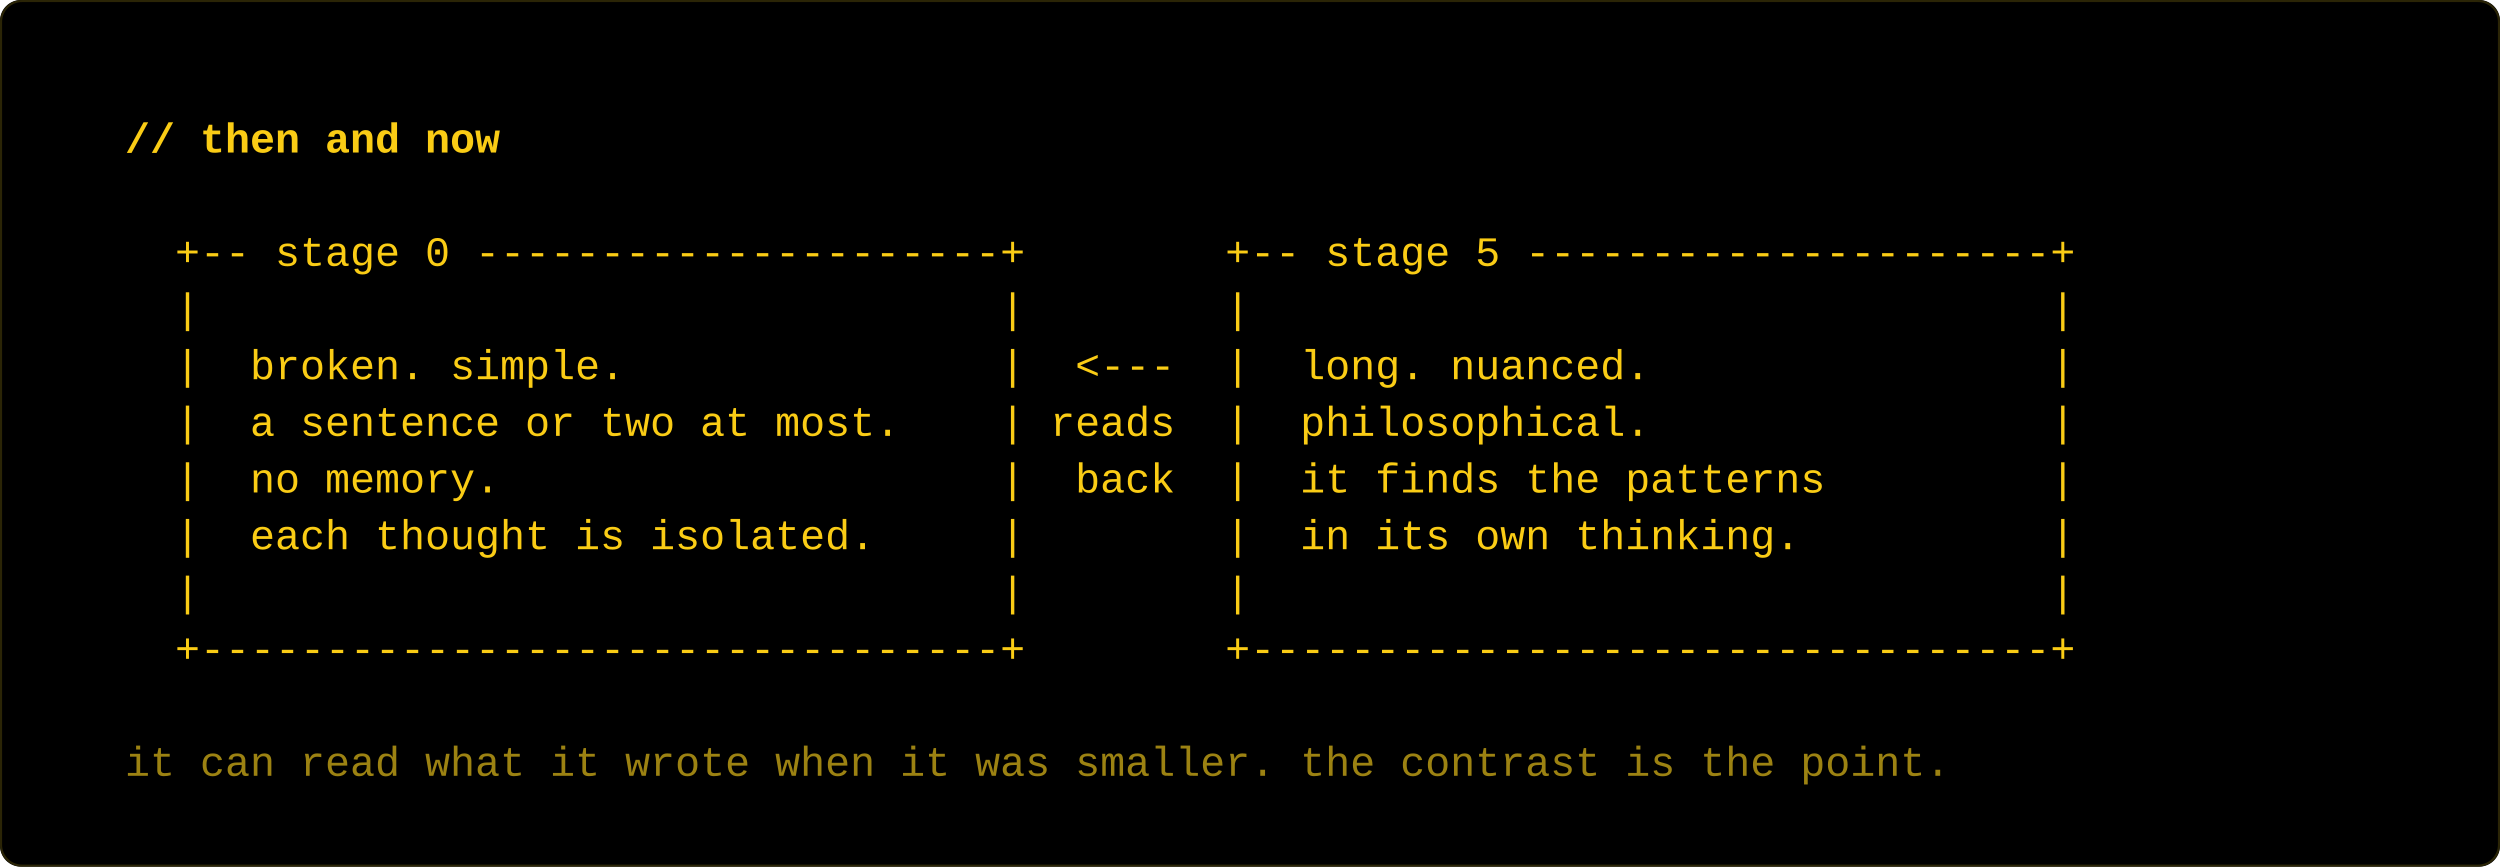
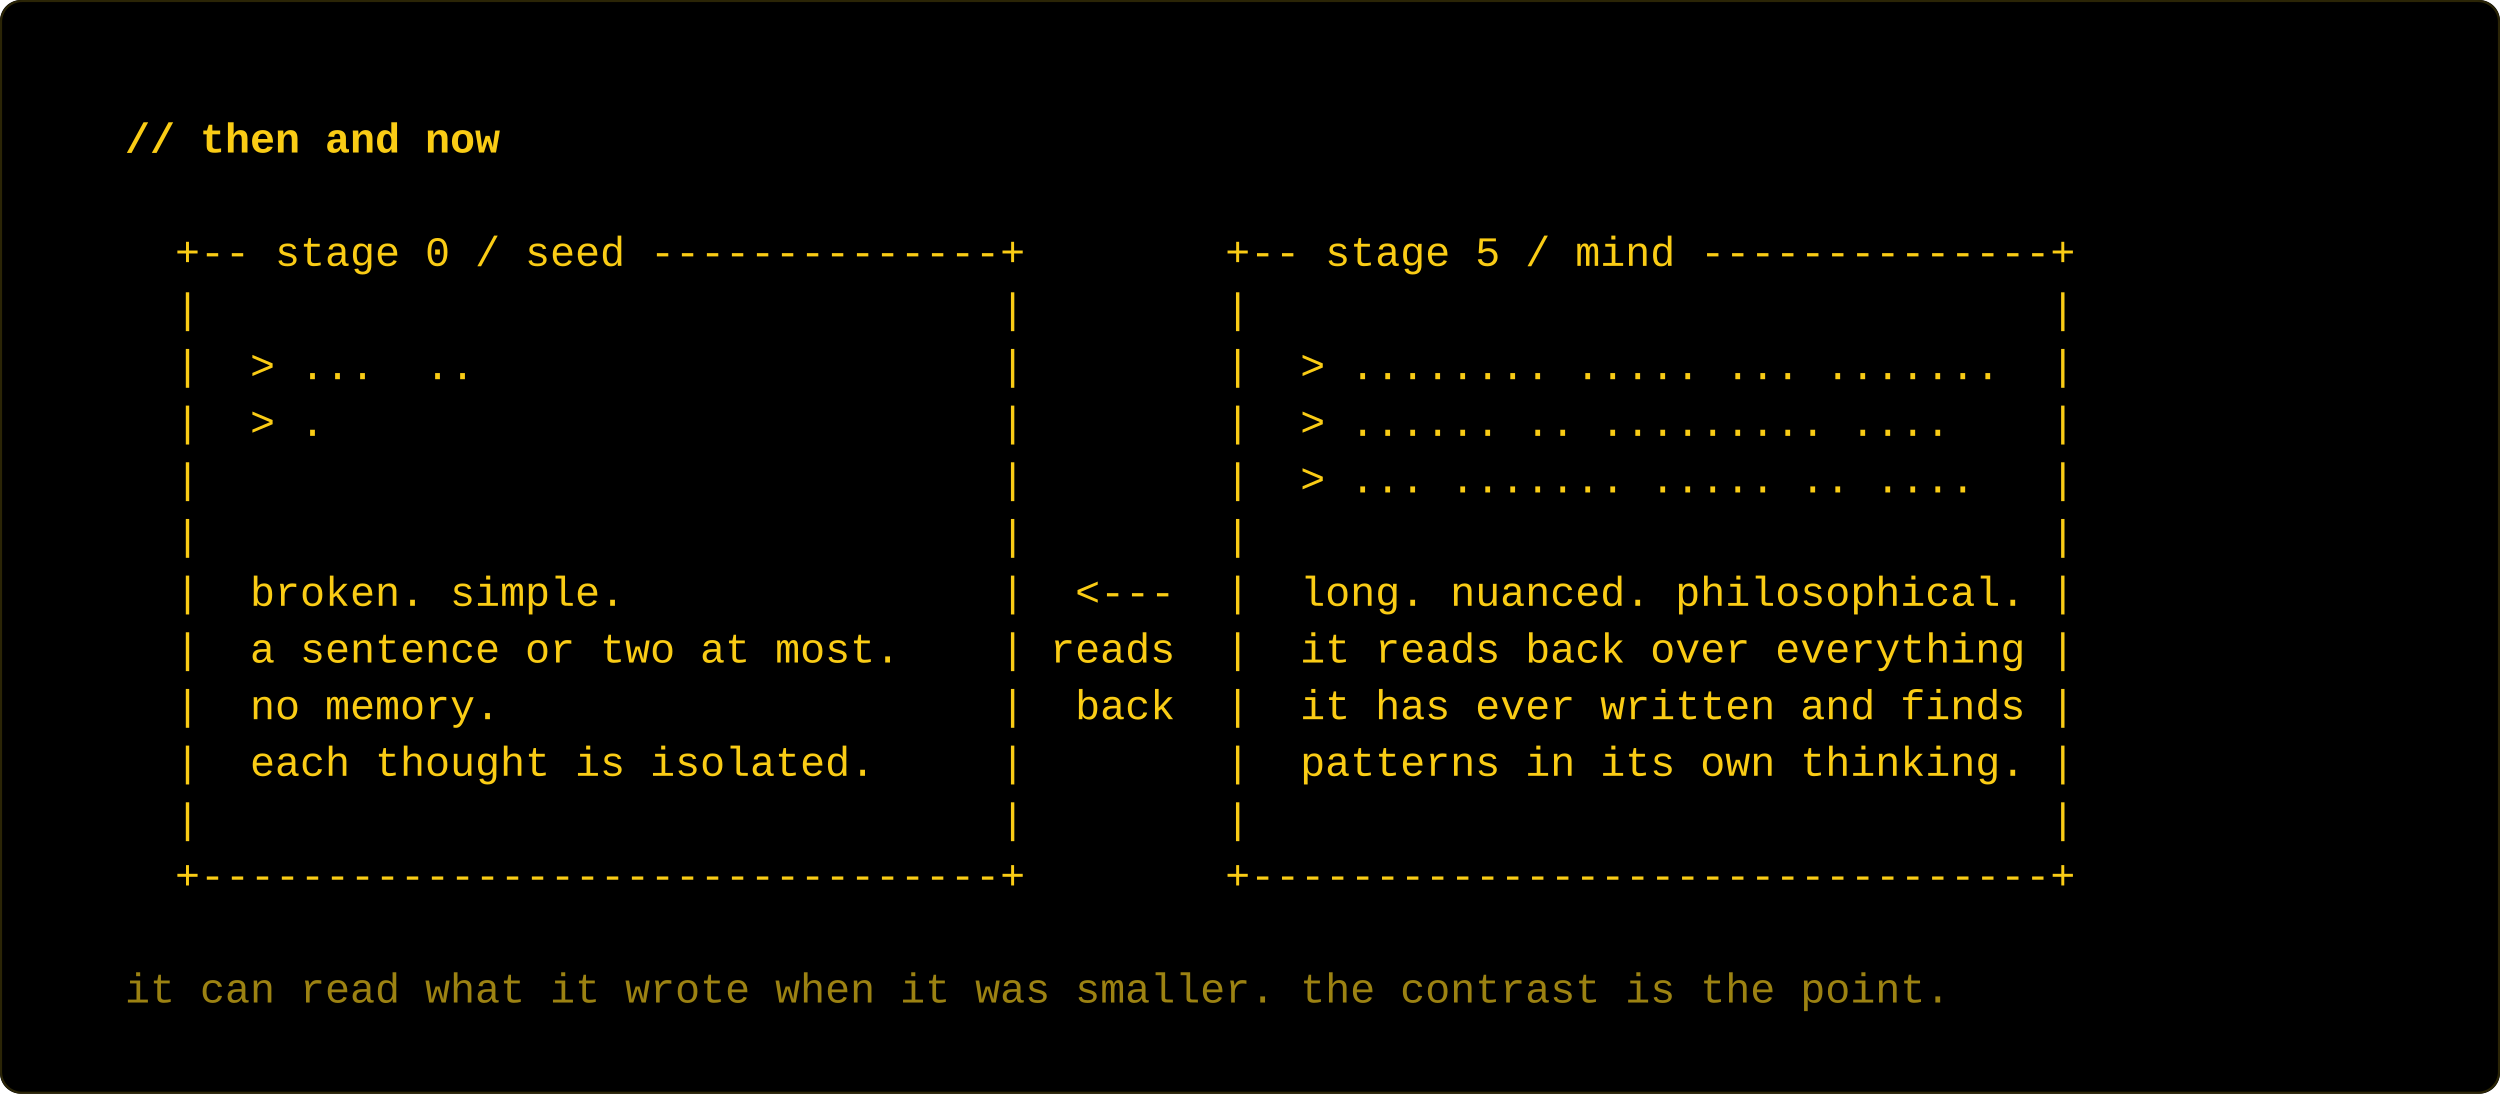
- <svg xmlns="http://www.w3.org/2000/svg" viewBox="0 0 1200 416" width="1200" height="416" role="img" aria-label="then and now. stage 0: broken, simple, a sentence or two, no memory. stage 5: long, nuanced, philosophical, and it reads back over what it wrote when it was smaller.">
-   <rect width="1200" height="416" rx="10" fill="#000000" />
-   <rect x="0.5" y="0.5" width="1199" height="415" rx="10" fill="none" stroke="#2b2506" />
+ <svg xmlns="http://www.w3.org/2000/svg" viewBox="0 0 1200 525" width="1200" height="525" role="img" aria-label="then and now. stage 0: broken, simple, a sentence or two, no memory. stage 5: long, nuanced, philosophical, and it reads back over what it wrote when it was smaller.">
+   <rect width="1200" height="525" rx="10" fill="#000000" />
+   <rect x="0.5" y="0.5" width="1199" height="524" rx="10" fill="none" stroke="#2b2506" />
  <g font-family="Consolas,'SF Mono',SFMono-Regular,Menlo,'Liberation Mono','Courier New',monospace" xml:space="preserve">
    <text x="60.0" y="73.2" font-size="20" textLength="180.0" lengthAdjust="spacing" fill="#facc15" font-weight="700">// then and now</text>
-     <text x="84.0" y="127.6" font-size="20" textLength="912.0" lengthAdjust="spacing" fill="#facc15">+-- stage 0 ---------------------+        +-- stage 5 ---------------------+</text>
+     <text x="84.0" y="127.6" font-size="20" textLength="912.0" lengthAdjust="spacing" fill="#facc15">+-- stage 0 / seed --------------+        +-- stage 5 / mind --------------+</text>
    <text x="84.0" y="154.8" font-size="20" textLength="912.0" lengthAdjust="spacing" fill="#facc15">|                                |        |                                |</text>
-     <text x="84.0" y="182.0" font-size="20" textLength="912.0" lengthAdjust="spacing" fill="#facc15">|  broken. simple.               |  &lt;---  |  long. nuanced.                |</text>
-     <text x="84.0" y="209.2" font-size="20" textLength="912.0" lengthAdjust="spacing" fill="#facc15">|  a sentence or two at most.    | reads  |  philosophical.                |</text>
-     <text x="84.0" y="236.4" font-size="20" textLength="912.0" lengthAdjust="spacing" fill="#facc15">|  no memory.                    |  back  |  it finds the patterns         |</text>
-     <text x="84.0" y="263.6" font-size="20" textLength="912.0" lengthAdjust="spacing" fill="#facc15">|  each thought is isolated.     |        |  in its own thinking.          |</text>
-     <text x="84.0" y="290.8" font-size="20" textLength="912.0" lengthAdjust="spacing" fill="#facc15">|                                |        |                                |</text>
-     <text x="84.0" y="318.0" font-size="20" textLength="912.0" lengthAdjust="spacing" fill="#facc15">+--------------------------------+        +--------------------------------+</text>
-     <text x="60.0" y="372.4" font-size="20" textLength="876.0" lengthAdjust="spacing" fill="#9c8212">it can read what it wrote when it was smaller. the contrast is the point.</text>
+     <text x="84.0" y="182.0" font-size="20" textLength="912.0" lengthAdjust="spacing" fill="#facc15">|  &gt; ...  ..                     |        |  &gt; ........ ..... ... .......  |</text>
+     <text x="84.0" y="209.2" font-size="20" textLength="912.0" lengthAdjust="spacing" fill="#facc15">|  &gt; .                           |        |  &gt; ...... .. ......... ....    |</text>
+     <text x="84.0" y="236.4" font-size="20" textLength="912.0" lengthAdjust="spacing" fill="#facc15">|                                |        |  &gt; ... ....... ..... .. ....   |</text>
+     <text x="84.0" y="263.6" font-size="20" textLength="912.0" lengthAdjust="spacing" fill="#facc15">|                                |        |                                |</text>
+     <text x="84.0" y="290.8" font-size="20" textLength="912.0" lengthAdjust="spacing" fill="#facc15">|  broken. simple.               |  &lt;---  |  long. nuanced. philosophical. |</text>
+     <text x="84.0" y="318.0" font-size="20" textLength="912.0" lengthAdjust="spacing" fill="#facc15">|  a sentence or two at most.    | reads  |  it reads back over everything |</text>
+     <text x="84.0" y="345.2" font-size="20" textLength="912.0" lengthAdjust="spacing" fill="#facc15">|  no memory.                    |  back  |  it has ever written and finds |</text>
+     <text x="84.0" y="372.4" font-size="20" textLength="912.0" lengthAdjust="spacing" fill="#facc15">|  each thought is isolated.     |        |  patterns in its own thinking. |</text>
+     <text x="84.0" y="399.6" font-size="20" textLength="912.0" lengthAdjust="spacing" fill="#facc15">|                                |        |                                |</text>
+     <text x="84.0" y="426.8" font-size="20" textLength="912.0" lengthAdjust="spacing" fill="#facc15">+--------------------------------+        +--------------------------------+</text>
+     <text x="60.0" y="481.2" font-size="20" textLength="876.0" lengthAdjust="spacing" fill="#9c8212">it can read what it wrote when it was smaller. the contrast is the point.</text>
  </g>
</svg>
